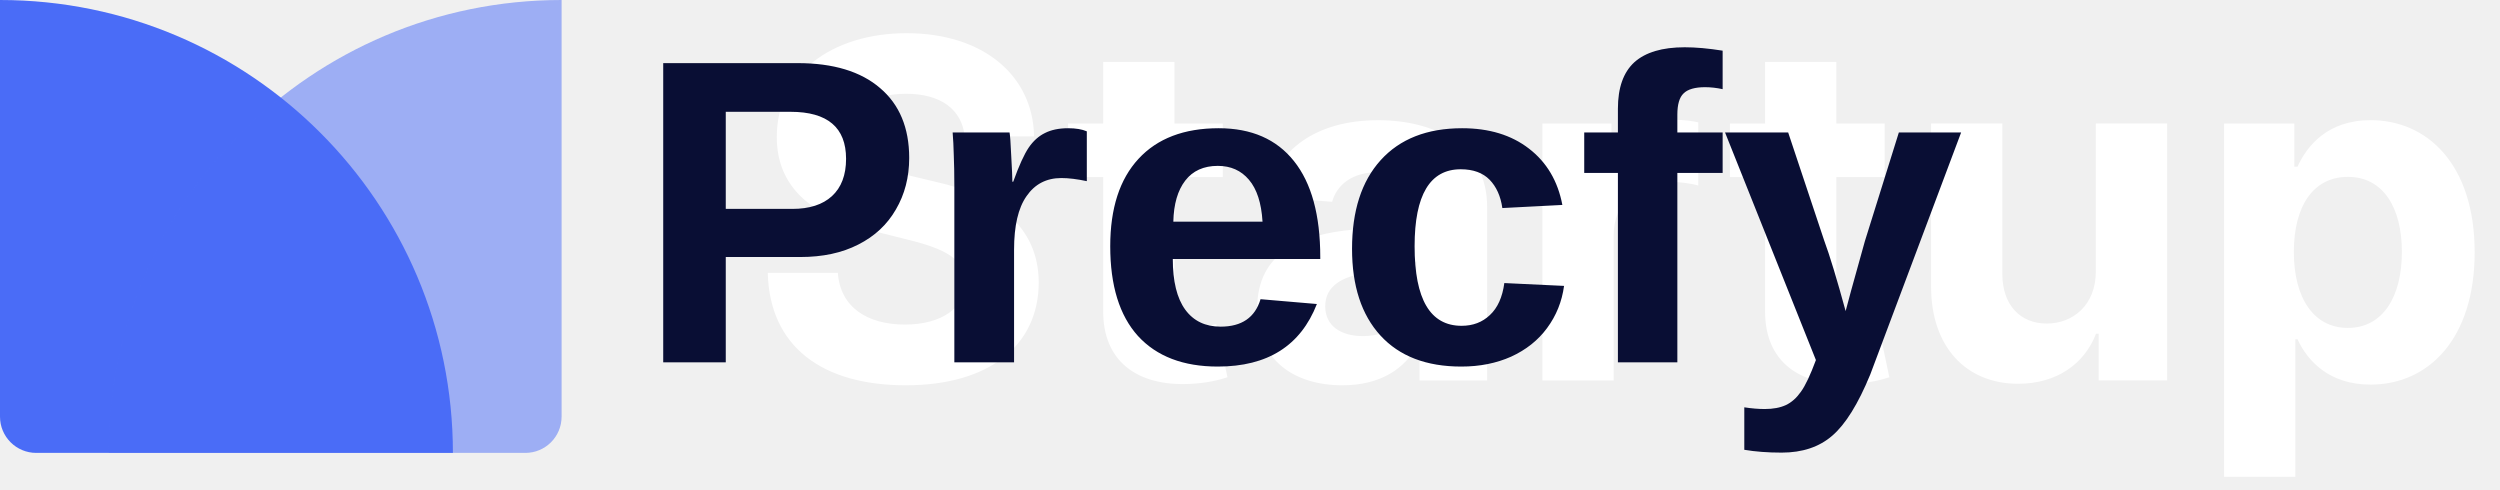
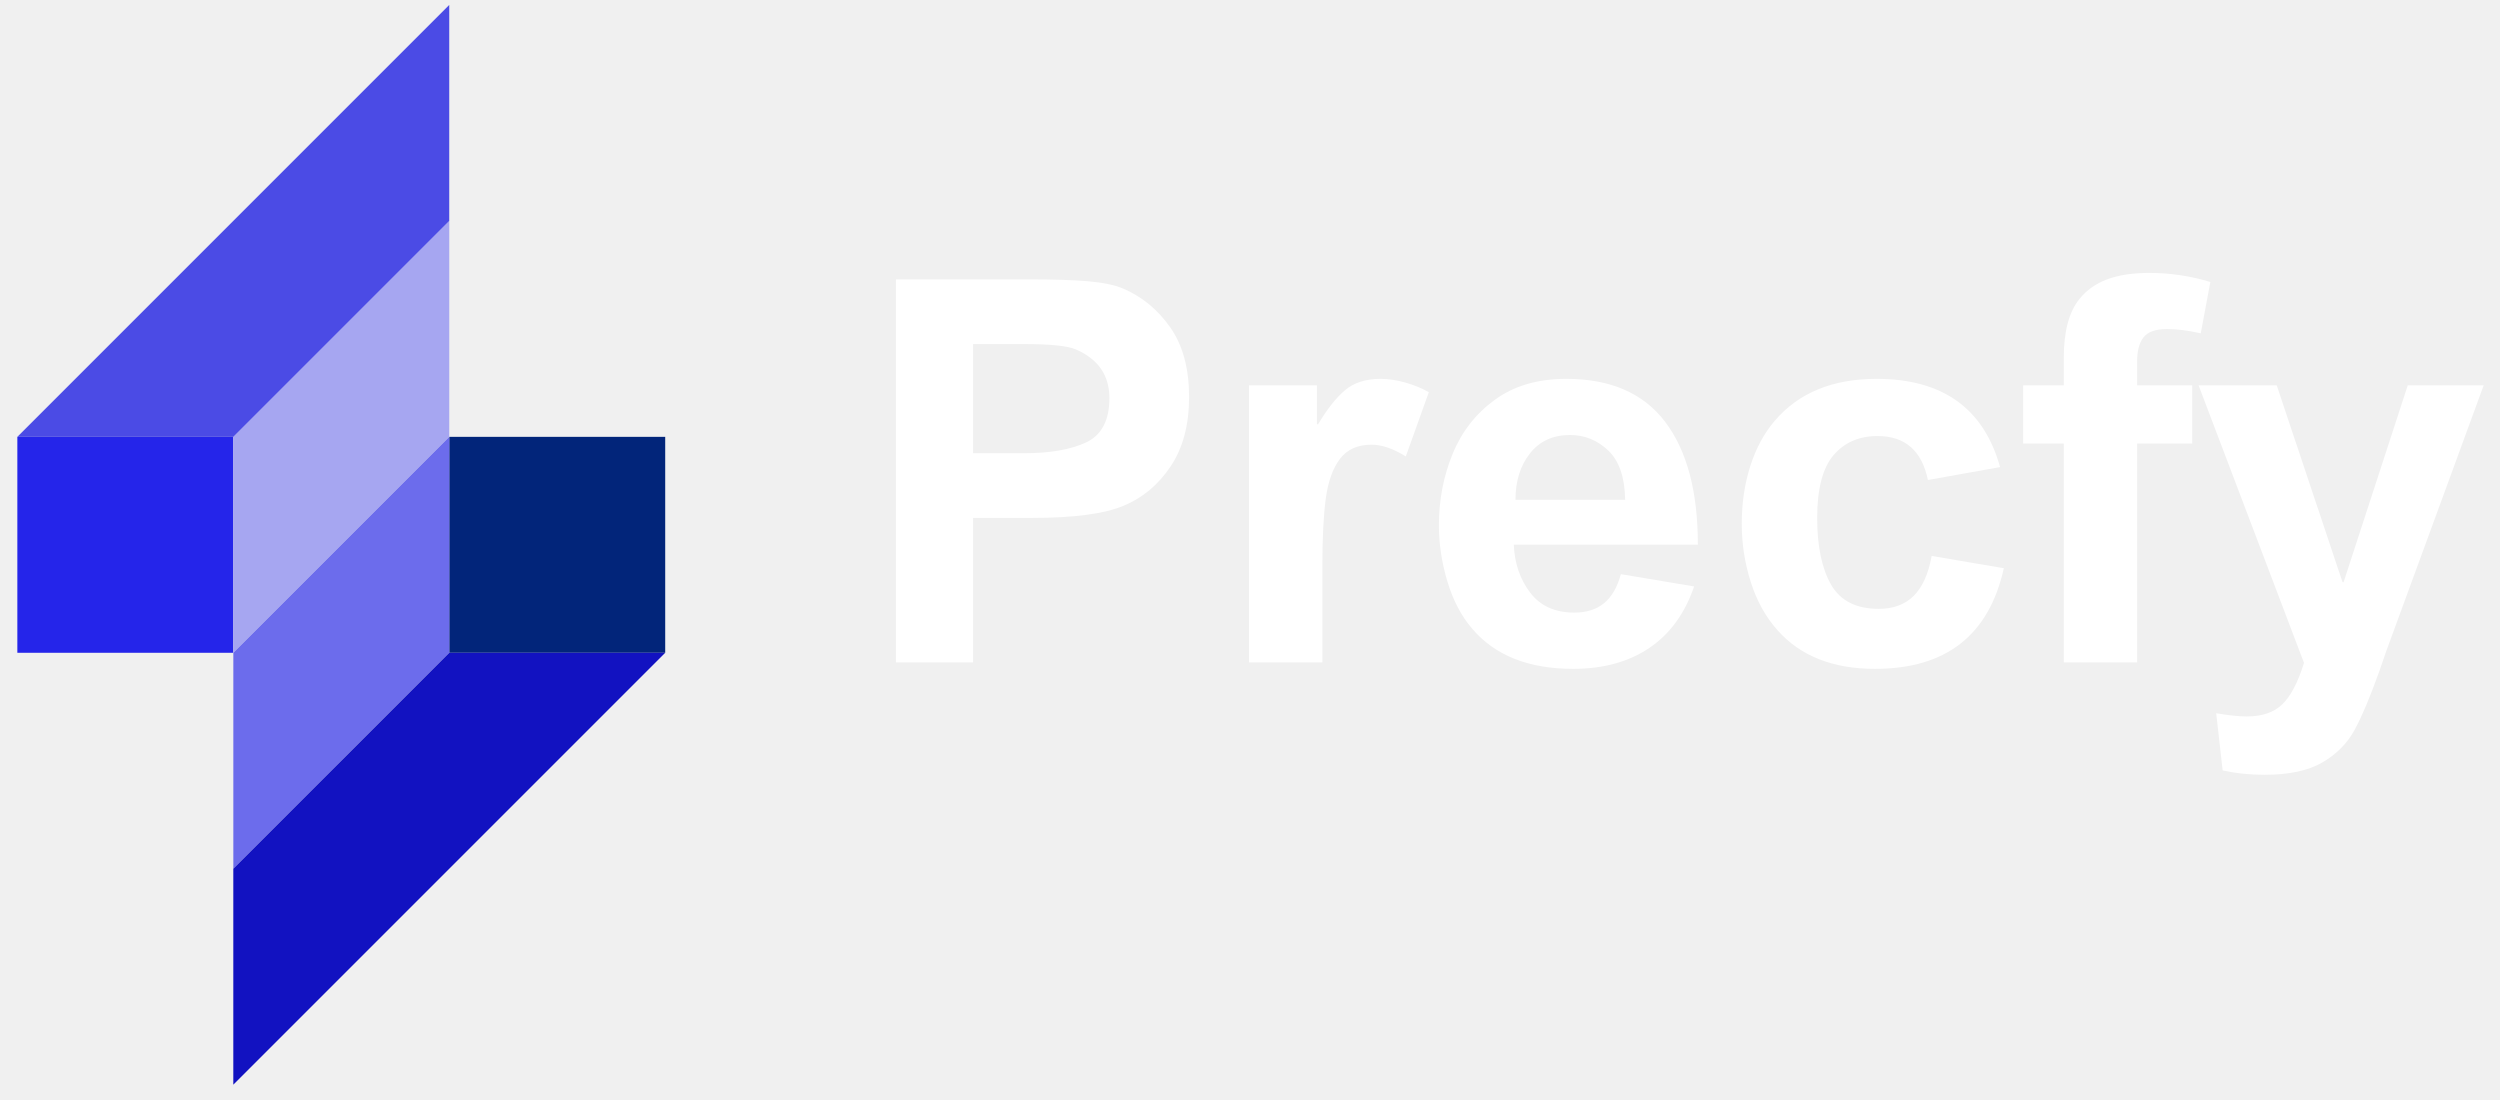
- <svg xmlns="http://www.w3.org/2000/svg" fill="none" height="27" viewBox="0 0 138 27" width="138">
-   <path d="m53.248 7.529h3.832c-.055-3.37-2.825-5.697-7.035-5.697-4.146 0-7.183 2.29-7.165 5.724-.009 2.788 1.957 4.386 5.152 5.152l2.059.517c2.059.498 3.204 1.089 3.213 2.364-.009 1.385-1.32 2.327-3.352 2.327-2.077 0-3.573-.96-3.702-2.853h-3.869c.102 4.09 3.028 6.205 7.617 6.205 4.616 0 7.331-2.207 7.34-5.669-.009-3.148-2.382-4.82-5.669-5.558l-1.699-.406c-1.643-.379-3.019-.988-2.991-2.345 0-1.219 1.08-2.114 3.038-2.114 1.911 0 3.084.868 3.232 2.354zm14.249-.711h-2.668v-3.398h-3.933v3.398h-1.939v2.955h1.939v7.386c-.018 2.779 1.874 4.155 4.727 4.035 1.016-.037 1.736-.24 2.133-.369l-.619-2.927c-.194.037-.609.129-.979.129-.785 0-1.329-.295-1.329-1.385v-6.869h2.668zm6.606 14.45c2.096 0 3.453-.914 4.146-2.234h.111v1.967h3.73v-9.565c0-3.379-2.862-4.801-6.02-4.801-3.398 0-5.632 1.625-6.177 4.21l3.638.295c.268-.942 1.108-1.634 2.521-1.634 1.339 0 2.105.674 2.105 1.837v.055c0 .914-.97 1.034-3.435 1.274-2.807.259-5.327 1.2-5.327 4.367 0 2.807 2.003 4.229 4.709 4.229zm1.126-2.715c-1.21 0-2.077-.563-2.077-1.643 0-1.108.914-1.653 2.299-1.847.859-.12 2.262-.323 2.733-.637v1.505c0 1.486-1.228 2.622-2.955 2.622zm9.912 2.447h3.933v-8.023c0-1.745 1.274-2.945 3.01-2.945.545 0 1.293.092 1.662.212v-3.49c-.351-.083-.84-.138-1.237-.138-1.588 0-2.89.923-3.407 2.678h-.148v-2.474h-3.813zm18.893-14.182h-2.668v-3.398h-3.934v3.398h-1.939v2.955h1.939v7.386c-.018 2.779 1.874 4.155 4.728 4.035 1.015-.037 1.735-.24 2.132-.369l-.618-2.927c-.194.037-.61.129-.979.129-.785 0-1.329-.295-1.329-1.385v-6.869h2.668zm11.656 8.143c.01 1.902-1.292 2.899-2.705 2.899-1.486 0-2.447-1.043-2.456-2.715v-8.328h-3.933v9.03c.009 3.315 1.948 5.337 4.801 5.337 2.133 0 3.666-1.099 4.303-2.761h.147v2.576h3.777v-14.182h-3.934zm7.08 11.357h3.933v-7.59h.12c.545 1.182 1.736 2.502 4.026 2.502 3.231 0 5.752-2.558 5.752-7.303 0-4.875-2.632-7.294-5.743-7.294-2.373 0-3.509 1.413-4.035 2.567h-.175v-2.382h-3.878zm3.85-12.409c0-2.53 1.071-4.146 2.982-4.146 1.948 0 2.982 1.69 2.982 4.146 0 2.474-1.052 4.192-2.982 4.192-1.893 0-2.982-1.662-2.982-4.192z" fill="#fff" />
-   <g fill="#4a6cf7">
-     <path d="m0 0c13.807 0 25 11.193 25 25h-23c-1.105 0-2-.895-2-2z" />
-     <path d="m6 25c0-13.807 11.193-25 25-25v23c0 1.105-.895 2-2 2z" opacity=".5" />
+ <svg xmlns="http://www.w3.org/2000/svg" width="500" zoomAndPan="magnify" viewBox="0 0 375 165" height="220" preserveAspectRatio="xMidYMid meet" version="1.0">
+   <defs>
+     <g />
+   </defs>
+   <path fill="#2525ea" d="M 2.602 65.527 L 34.996 65.527 L 34.996 97.918 L 2.602 97.918 Z M 2.602 65.527 " fillOpacity="1" fillRule="nonzero" />
+   <path fill="#02257a" d="M 99.781 97.918 L 67.387 97.918 L 67.387 65.527 L 99.781 65.527 Z M 99.781 97.918 " fillOpacity="1" fillRule="nonzero" />
+   <path fill="#a6a6f1" d="M 35 65.527 L 67.391 33.133 L 67.391 65.527 L 35 97.918 Z M 35 65.527 " fillOpacity="1" fillRule="nonzero" />
+   <path fill="#6c6cec" d="M 67.391 97.918 L 35 130.312 L 35 97.918 L 67.391 65.527 Z M 67.391 97.918 " fillOpacity="1" fillRule="nonzero" />
+   <path fill="#4b4be5" d="M 2.602 65.527 L 67.387 0.742 L 67.387 33.137 L 34.996 65.527 Z M 2.602 65.527 " fillOpacity="1" fillRule="nonzero" />
+   <path fill="#1212c1" d="M 99.781 97.918 L 34.996 162.703 L 34.996 130.312 L 67.387 97.918 Z M 99.781 97.918 " fillOpacity="1" fillRule="nonzero" />
+   <g fill="#FFFFFF" fillOpacity="1">
+     <g transform="translate(128.5349, 99.35946)">
+       <g>
+         <path d="M 39.891 -56.094 C 42.773 -54.863 45.148 -52.91 47.016 -50.234 C 48.891 -47.555 49.828 -44.078 49.828 -39.797 C 49.828 -35.629 48.906 -32.164 47.062 -29.406 C 45.219 -26.656 42.879 -24.691 40.047 -23.516 C 37.16 -22.285 32.555 -21.672 26.234 -21.672 L 17.422 -21.672 L 17.422 0 L 5.859 0 L 5.859 -57.453 L 25.844 -57.453 C 29.531 -57.453 32.469 -57.359 34.656 -57.172 C 36.852 -56.984 38.598 -56.625 39.891 -56.094 Z M 37.875 -39.641 C 37.875 -43.066 36.191 -45.504 32.828 -46.953 C 31.586 -47.484 28.988 -47.75 25.031 -47.75 L 17.422 -47.75 L 17.422 -31.375 L 25.031 -31.375 C 28.988 -31.375 32.117 -31.922 34.422 -33.016 C 36.723 -34.117 37.875 -36.328 37.875 -39.641 Z M 37.875 -39.641 " />
+       </g>
+     </g>
  </g>
-   <text x="35" y="20" font-family="Arial, sans-serif" font-size="24" font-weight="bold" fill="#090e34">Precfy</text>
+   <g fill="#FFFFFF" fillOpacity="1">
+     <g transform="translate(182.0578, 99.35946)">
+       <g>
+         <path d="M 25.031 -42.531 C 26.207 -42.531 27.453 -42.344 28.766 -41.969 C 30.078 -41.594 31.242 -41.113 32.266 -40.531 L 28.812 -30.891 C 26.938 -32.066 25.223 -32.656 23.672 -32.656 C 21.586 -32.656 20.008 -31.945 18.938 -30.531 C 17.863 -29.113 17.156 -27.133 16.812 -24.594 C 16.469 -22.051 16.297 -18.664 16.297 -14.438 L 16.297 0 L 5.297 0 L 5.297 -41.562 L 15.484 -41.562 L 15.484 -35.719 L 15.656 -35.719 C 16.988 -37.957 18.32 -39.648 19.656 -40.797 C 21 -41.953 22.789 -42.531 25.031 -42.531 Z M 25.031 -42.531 " />
+       </g>
+     </g>
+   </g>
+   <g fill="#FFFFFF" fillOpacity="1">
+     <g transform="translate(213.2728, 99.35946)">
+       <g>
+         <path d="M 21.672 -42.531 C 28.305 -42.531 33.254 -40.375 36.516 -36.062 C 39.773 -31.758 41.406 -25.625 41.406 -17.656 L 13.797 -17.656 C 13.91 -14.875 14.727 -12.477 16.25 -10.469 C 17.77 -8.469 19.977 -7.469 22.875 -7.469 C 24.688 -7.469 26.164 -7.93 27.312 -8.859 C 28.469 -9.797 29.316 -11.254 29.859 -13.234 L 40.844 -11.391 C 39.457 -7.328 37.211 -4.25 34.109 -2.156 C 31.004 -0.07 27.203 0.969 22.703 0.969 C 16.016 0.969 10.961 -1.039 7.547 -5.062 C 5.941 -6.926 4.707 -9.273 3.844 -12.109 C 2.988 -14.953 2.562 -17.766 2.562 -20.547 C 2.562 -24.336 3.242 -27.906 4.609 -31.25 C 5.973 -34.594 8.086 -37.305 10.953 -39.391 C 13.816 -41.484 17.391 -42.531 21.672 -42.531 Z M 14.047 -24.391 L 30.5 -24.391 C 30.445 -27.766 29.602 -30.227 27.969 -31.781 C 26.332 -33.332 24.422 -34.109 22.234 -34.109 C 19.66 -34.109 17.648 -33.18 16.203 -31.328 C 14.766 -29.484 14.047 -27.172 14.047 -24.391 Z M 14.047 -24.391 " />
+       </g>
+     </g>
+   </g>
+   <g fill="#FFFFFF" fillOpacity="1">
+     <g transform="translate(257.8885, 99.35946)">
+       <g>
+         <path d="M 8.344 -36.266 C 11.926 -40.441 17.008 -42.531 23.594 -42.531 C 33.488 -42.531 39.664 -38.117 42.125 -29.297 L 31.297 -27.359 C 30.391 -31.754 27.875 -33.953 23.75 -33.953 C 20.969 -33.953 18.758 -32.988 17.125 -31.062 C 15.5 -29.133 14.688 -26.004 14.688 -21.672 C 14.688 -17.441 15.379 -14.109 16.766 -11.672 C 18.16 -9.242 20.547 -8.031 23.922 -8.031 C 26.109 -8.031 27.859 -8.68 29.172 -9.984 C 30.484 -11.297 31.379 -13.289 31.859 -15.969 L 42.688 -14.125 C 40.445 -4.062 34.004 0.969 23.359 0.969 C 17.047 0.969 12.176 -0.957 8.75 -4.812 C 6.977 -6.789 5.641 -9.195 4.734 -12.031 C 3.828 -14.875 3.375 -17.789 3.375 -20.781 C 3.375 -23.883 3.801 -26.773 4.656 -29.453 C 5.508 -32.129 6.738 -34.398 8.344 -36.266 Z M 8.344 -36.266 " />
+       </g>
+     </g>
+   </g>
+   <g fill="#FFFFFF" fillOpacity="1">
+     <g transform="translate(302.5043, 99.35946)">
+       <g>
+         <path d="M 9.391 -54.484 C 10.461 -55.828 11.852 -56.816 13.562 -57.453 C 15.27 -58.098 17.383 -58.422 19.906 -58.422 C 23.008 -58.422 26.055 -57.969 29.047 -57.062 L 27.609 -49.359 C 25.734 -49.785 24.047 -50 22.547 -50 C 20.836 -50 19.66 -49.582 19.016 -48.75 C 18.379 -47.926 18.062 -46.707 18.062 -45.094 L 18.062 -41.562 L 26.328 -41.562 L 26.328 -32.828 L 18.062 -32.828 L 18.062 0 L 7.062 0 L 7.062 -32.828 L 0.969 -32.828 L 0.969 -41.562 L 7.062 -41.562 L 7.062 -45.656 C 7.062 -49.613 7.836 -52.555 9.391 -54.484 Z M 9.391 -54.484 " />
+       </g>
+     </g>
+   </g>
+   <g fill="#FFFFFF" fillOpacity="1">
+     <g transform="translate(329.2256, 99.35946)">
+       <g>
+         <path d="M 22.156 -12.031 L 22.312 -12.031 L 31.938 -41.562 L 43.328 -41.562 L 28.656 -1.531 L 27.688 1.281 C 26.289 5.188 25.047 8.141 23.953 10.141 C 22.859 12.148 21.254 13.77 19.141 15 C 17.023 16.238 14.125 16.859 10.438 16.859 C 8.238 16.859 6.148 16.641 4.172 16.203 L 3.203 7.625 C 5.078 7.945 6.602 8.109 7.781 8.109 C 10.082 8.109 11.859 7.504 13.109 6.297 C 14.367 5.098 15.457 3.023 16.375 0.078 L 0.562 -41.562 L 12.281 -41.562 Z M 22.156 -12.031 " />
+       </g>
+     </g>
+   </g>
</svg>
